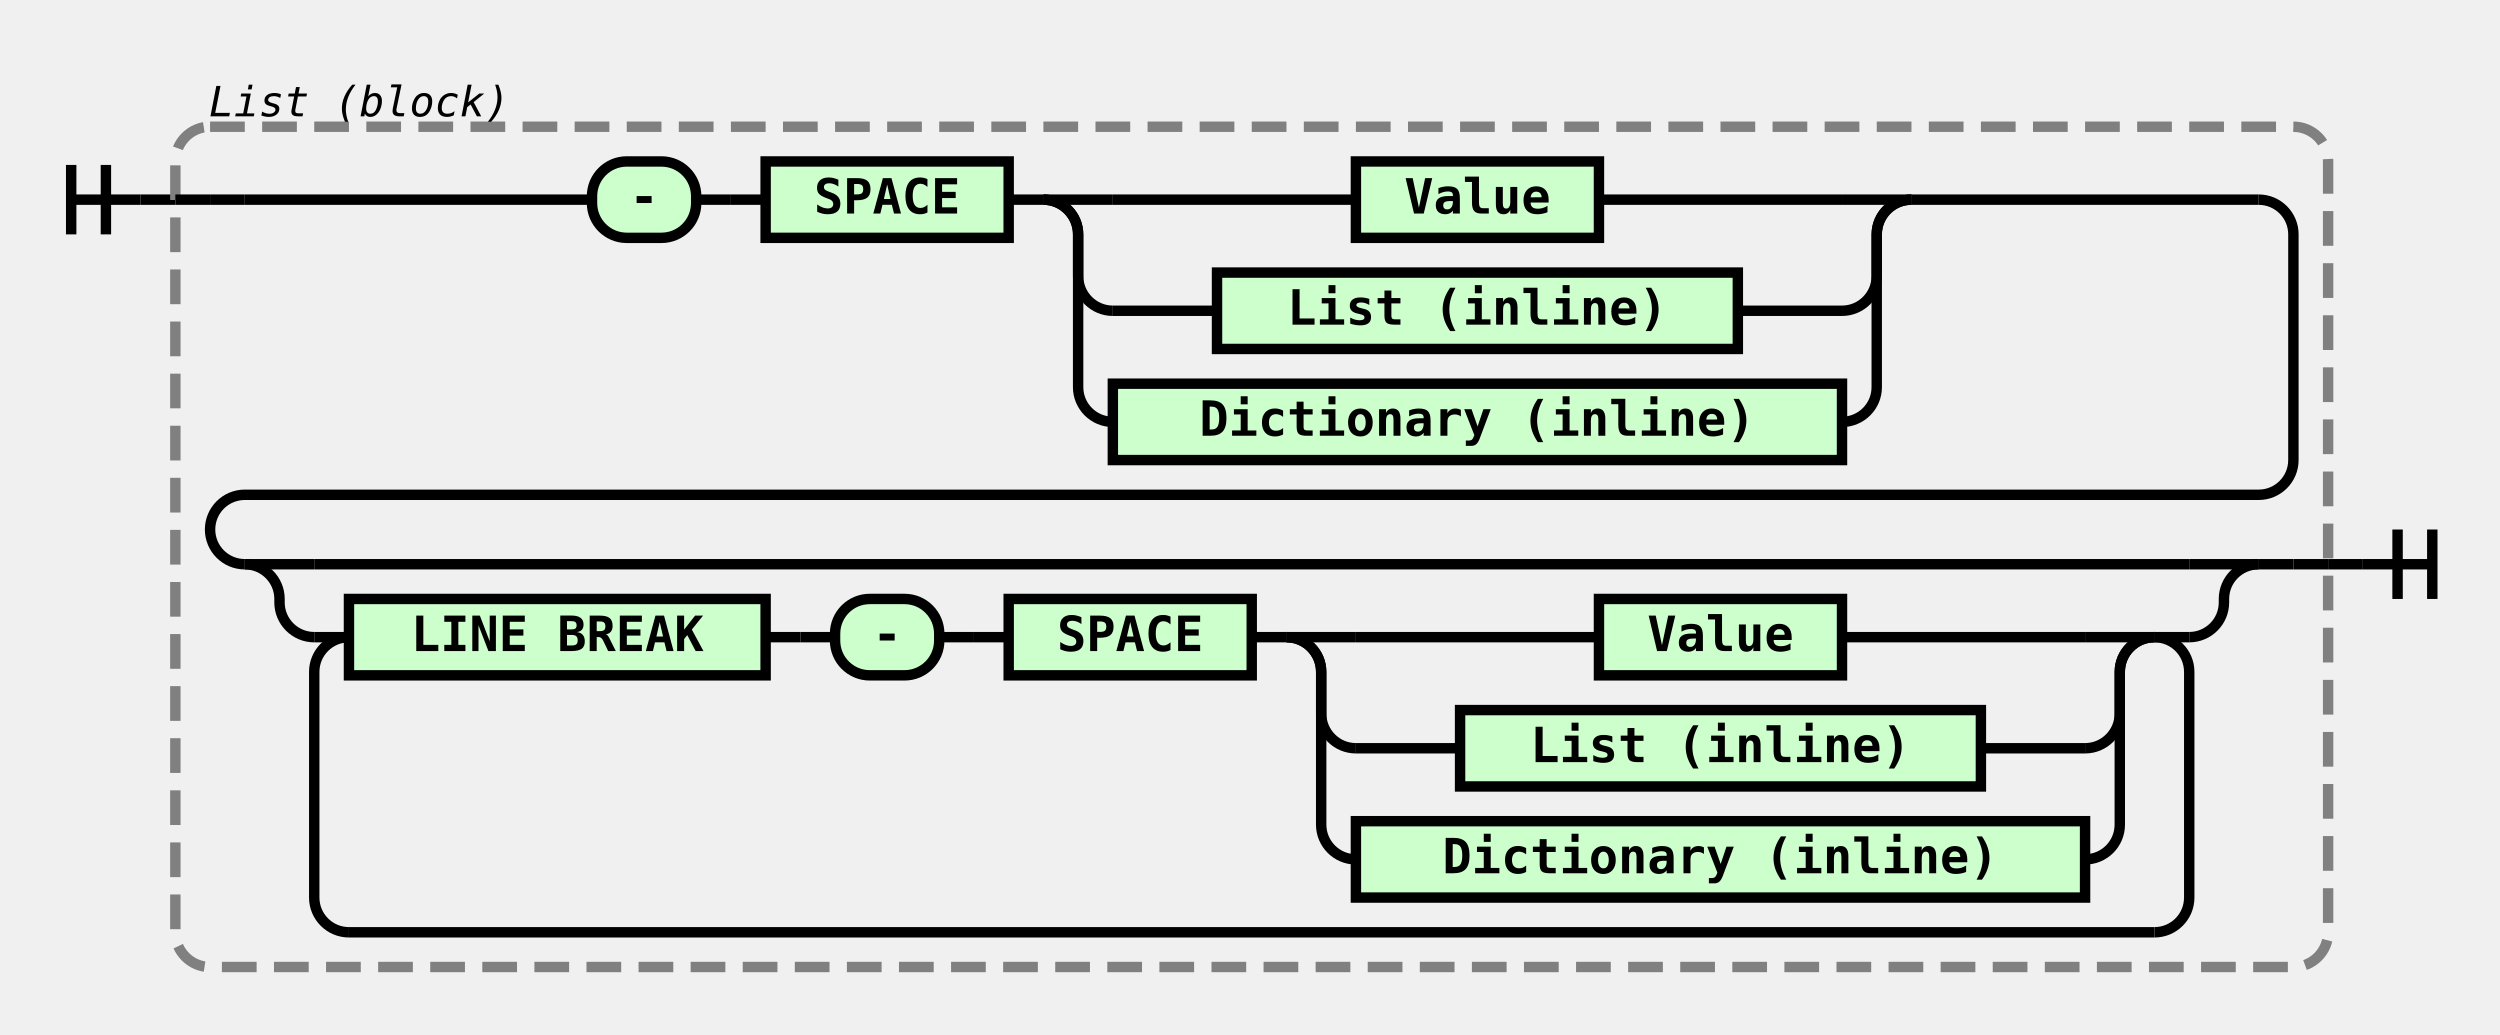
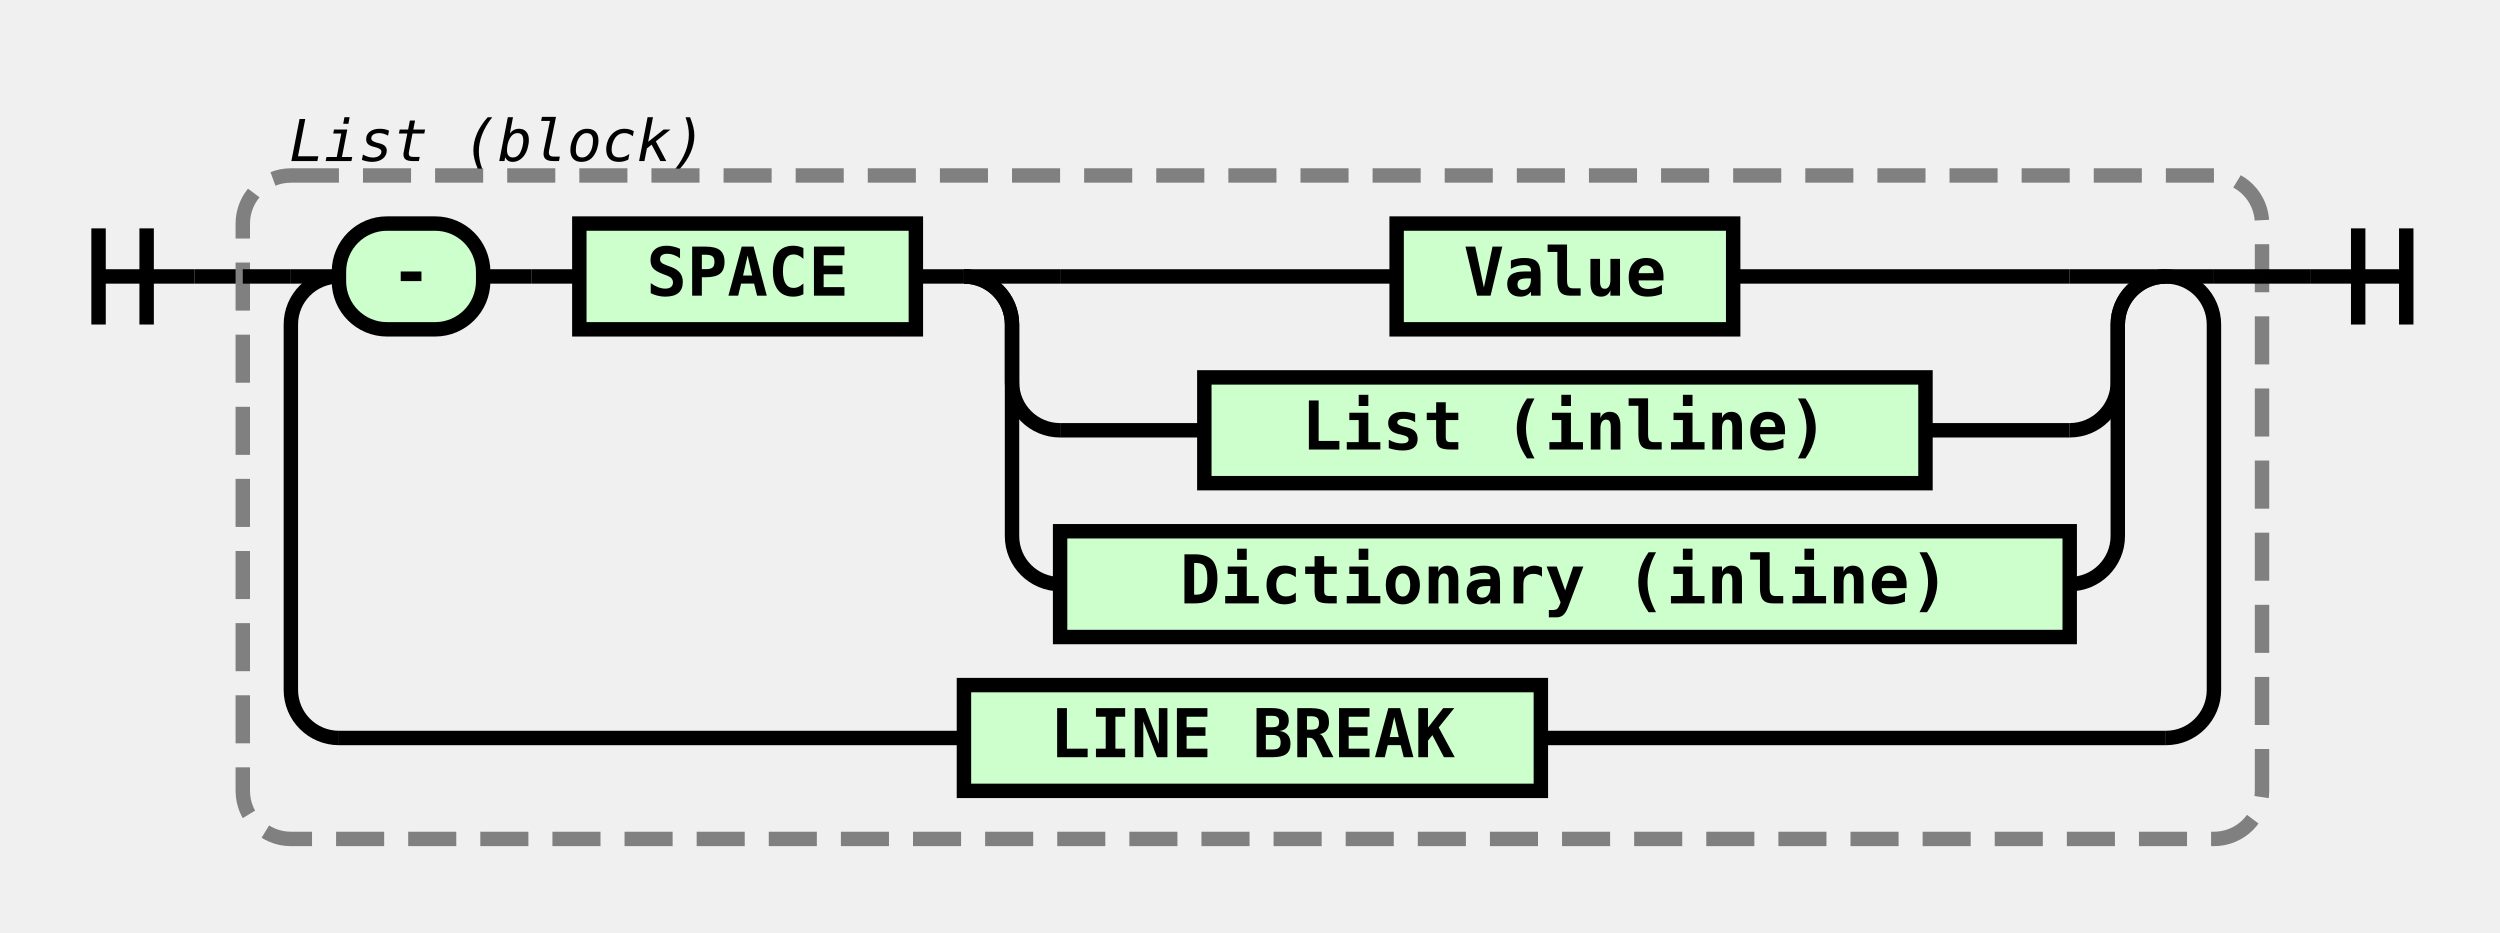
- <svg xmlns="http://www.w3.org/2000/svg" class="railroad-diagram" width="720" height="298" viewBox="0 0 720 298">
+ <svg xmlns="http://www.w3.org/2000/svg" class="railroad-diagram" width="520" height="194" viewBox="0 0 520 194">
  <g transform="translate(.5 .5)">
    <g>
      <path d="M20 47v20m10 -20v20m-10 -10h20" />
    </g>
    <path d="M40 57h10" />
    <g>
      <path d="M50 57h0" />
-       <path d="M670 162h0" />
-       <rect x="50" y="36" width="620" height="242" rx="10" ry="10" class="group-box" />
+       <path d="M470 57h0" />
+       <rect x="50" y="36" width="420" height="138" rx="10" ry="10" class="group-box" />
      <g>
        <path d="M50 57h10" />
+         <path d="M460 57h10" />
        <path d="M60 57h10" />
        <g>
-           <path d="M70 57h100" />
-           <path d="M550 57h100" />
+           <path d="M70 57h0" />
+           <path d="M450 57h0" />
          <g class="terminal ">
-             <path d="M170 57h0" />
+             <path d="M70 57h0" />
+             <path d="M100 57h0" />
+             <rect x="70" y="46" width="30" height="22" rx="10" ry="10" />
+             <text x="85" y="61">-</text>
+           </g>
+           <path d="M100 57h10" />
+           <path d="M110 57h10" />
+           <g class="non-terminal ">
+             <path d="M120 57h0" />
+             <path d="M190 57h0" />
+             <rect x="120" y="46" width="70" height="22" />
+             <text x="155" y="61">SPACE</text>
+           </g>
+           <path d="M190 57h10" />
+           <g>
            <path d="M200 57h0" />
-             <rect x="170" y="46" width="30" height="22" rx="10" ry="10" />
-             <text x="185" y="61">-</text>
-           </g>
-           <path d="M200 57h10" />
-           <path d="M210 57h10" />
-           <g class="non-terminal ">
-             <path d="M220 57h0" />
-             <path d="M290 57h0" />
-             <rect x="220" y="46" width="70" height="22" />
-             <text x="255" y="61">SPACE</text>
-           </g>
-           <path d="M290 57h10" />
-           <g>
-             <path d="M300 57h0" />
-             <path d="M550 57h0" />
-             <path d="M300 57h20" />
+             <path d="M450 57h0" />
+             <path d="M200 57h20" />
            <g class="non-terminal ">
-               <path d="M320 57h70" />
-               <path d="M460 57h70" />
-               <rect x="390" y="46" width="70" height="22" />
-               <text x="425" y="61">Value</text>
+               <path d="M220 57h70" />
+               <path d="M360 57h70" />
+               <rect x="290" y="46" width="70" height="22" />
+               <text x="325" y="61">Value</text>
            </g>
-             <path d="M530 57h20" />
-             <path d="M300 57a10 10 0 0 1 10 10v12a10 10 0 0 0 10 10" />
+             <path d="M430 57h20" />
+             <path d="M200 57a10 10 0 0 1 10 10v12a10 10 0 0 0 10 10" />
            <g class="non-terminal ">
-               <path d="M320 89h30" />
-               <path d="M500 89h30" />
-               <rect x="350" y="78" width="150" height="22" />
-               <text x="425" y="93">List (inline)</text>
+               <path d="M220 89h30" />
+               <path d="M400 89h30" />
+               <rect x="250" y="78" width="150" height="22" />
+               <text x="325" y="93">List (inline)</text>
            </g>
-             <path d="M530 89a10 10 0 0 0 10 -10v-12a10 10 0 0 1 10 -10" />
-             <path d="M300 57a10 10 0 0 1 10 10v44a10 10 0 0 0 10 10" />
+             <path d="M430 89a10 10 0 0 0 10 -10v-12a10 10 0 0 1 10 -10" />
+             <path d="M200 57a10 10 0 0 1 10 10v44a10 10 0 0 0 10 10" />
            <g class="non-terminal ">
-               <path d="M320 121h0" />
-               <path d="M530 121h0" />
-               <rect x="320" y="110" width="210" height="22" />
-               <text x="425" y="125">Dictionary (inline)</text>
+               <path d="M220 121h0" />
+               <path d="M430 121h0" />
+               <rect x="220" y="110" width="210" height="22" />
+               <text x="325" y="125">Dictionary (inline)</text>
            </g>
-             <path d="M530 121a10 10 0 0 0 10 -10v-44a10 10 0 0 1 10 -10" />
+             <path d="M430 121a10 10 0 0 0 10 -10v-44a10 10 0 0 1 10 -10" />
          </g>
        </g>
-         <path d="M650 57a10 10 0 0 1 10 10v65a10 10 0 0 1 -10 10h-580a10 10 0 0 0 -10 10v0a10 10 0 0 0 10 10" />
-         <g>
-           <path d="M70 162h0" />
-           <path d="M650 162h0" />
-           <path d="M70 162h20" />
-           <g>
-             <path d="M90 162h540" />
-           </g>
-           <path d="M630 162h20" />
-           <path d="M70 162a10 10 0 0 1 10 10v1a10 10 0 0 0 10 10" />
-           <g>
-             <path d="M90 183h0" />
-             <path d="M630 183h0" />
-             <path d="M90 183h10" />
-             <g>
-               <path d="M100 183h0" />
-               <path d="M620 183h0" />
-               <g class="non-terminal ">
-                 <path d="M100 183h0" />
-                 <path d="M220 183h0" />
-                 <rect x="100" y="172" width="120" height="22" />
-                 <text x="160" y="187">LINE BREAK</text>
-               </g>
-               <path d="M220 183h10" />
-               <path d="M230 183h10" />
-               <g>
-                 <path d="M240 183h0" />
-                 <path d="M620 183h0" />
-                 <g class="terminal ">
-                   <path d="M240 183h0" />
-                   <path d="M270 183h0" />
-                   <rect x="240" y="172" width="30" height="22" rx="10" ry="10" />
-                   <text x="255" y="187">-</text>
-                 </g>
-                 <path d="M270 183h10" />
-                 <path d="M280 183h10" />
-                 <g class="non-terminal ">
-                   <path d="M290 183h0" />
-                   <path d="M360 183h0" />
-                   <rect x="290" y="172" width="70" height="22" />
-                   <text x="325" y="187">SPACE</text>
-                 </g>
-                 <path d="M360 183h10" />
-                 <g>
-                   <path d="M370 183h0" />
-                   <path d="M620 183h0" />
-                   <path d="M370 183h20" />
-                   <g class="non-terminal ">
-                     <path d="M390 183h70" />
-                     <path d="M530 183h70" />
-                     <rect x="460" y="172" width="70" height="22" />
-                     <text x="495" y="187">Value</text>
-                   </g>
-                   <path d="M600 183h20" />
-                   <path d="M370 183a10 10 0 0 1 10 10v12a10 10 0 0 0 10 10" />
-                   <g class="non-terminal ">
-                     <path d="M390 215h30" />
-                     <path d="M570 215h30" />
-                     <rect x="420" y="204" width="150" height="22" />
-                     <text x="495" y="219">List (inline)</text>
-                   </g>
-                   <path d="M600 215a10 10 0 0 0 10 -10v-12a10 10 0 0 1 10 -10" />
-                   <path d="M370 183a10 10 0 0 1 10 10v44a10 10 0 0 0 10 10" />
-                   <g class="non-terminal ">
-                     <path d="M390 247h0" />
-                     <path d="M600 247h0" />
-                     <rect x="390" y="236" width="210" height="22" />
-                     <text x="495" y="251">Dictionary (inline)</text>
-                   </g>
-                   <path d="M600 247a10 10 0 0 0 10 -10v-44a10 10 0 0 1 10 -10" />
-                 </g>
-               </g>
-             </g>
-             <path d="M620 183h10" />
-             <path d="M100 183a10 10 0 0 0 -10 10v65a10 10 0 0 0 10 10" />
-             <g>
-               <path d="M100 268h520" />
-             </g>
-             <path d="M620 268a10 10 0 0 0 10 -10v-65a10 10 0 0 0 -10 -10" />
-           </g>
-           <path d="M630 183a10 10 0 0 0 10 -10v-1a10 10 0 0 1 10 -10" />
+         <path d="M450 57h10" />
+         <path d="M70 57a10 10 0 0 0 -10 10v76a10 10 0 0 0 10 10" />
+         <g class="non-terminal ">
+           <path d="M70 153h130" />
+           <path d="M320 153h130" />
+           <rect x="200" y="142" width="120" height="22" />
+           <text x="260" y="157">LINE BREAK</text>
        </g>
-         <path d="M650 162h10" />
-         <path d="M660 162h10" />
+         <path d="M450 153a10 10 0 0 0 10 -10v-76a10 10 0 0 0 -10 -10" />
      </g>
      <g class="comment ">
        <path d="M50 28h0" />
        <path d="M156 28h0" />
        <text x="103" y="33" class="comment">List (block)</text>
      </g>
    </g>
-     <path d="M670 162h10" />
-     <path d="M 680 162 h 20 m -10 -10 v 20 m 10 -20 v 20" />
+     <path d="M470 57h10" />
+     <path d="M 480 57 h 20 m -10 -10 v 20 m 10 -20 v 20" />
  </g>
  <style>
	svg {
		background-color: hsl(30,20%,95%);
	}
	path {
		stroke-width: 3;
		stroke: black;
		fill: rgba(0,0,0,0);
	}
	text {
		font: bold 14px monospace;
		text-anchor: middle;
		white-space: pre;
	}
	text.diagram-text {
		font-size: 12px;
	}
	text.diagram-arrow {
		font-size: 16px;
	}
	text.label {
		text-anchor: start;
	}
	text.comment {
		font: italic 12px monospace;
	}
	g.non-terminal text {
		/*font-style: italic;*/
	}
	rect {
		stroke-width: 3;
		stroke: black;
		fill: hsl(120,100%,90%);
	}
	rect.group-box {
		stroke: gray;
		stroke-dasharray: 10 5;
		fill: none;
	}
	path.diagram-text {
		stroke-width: 3;
		stroke: black;
		fill: white;
		cursor: help;
	}
	g.diagram-text:hover path.diagram-text {
		fill: #eee;
	}</style>
</svg>
